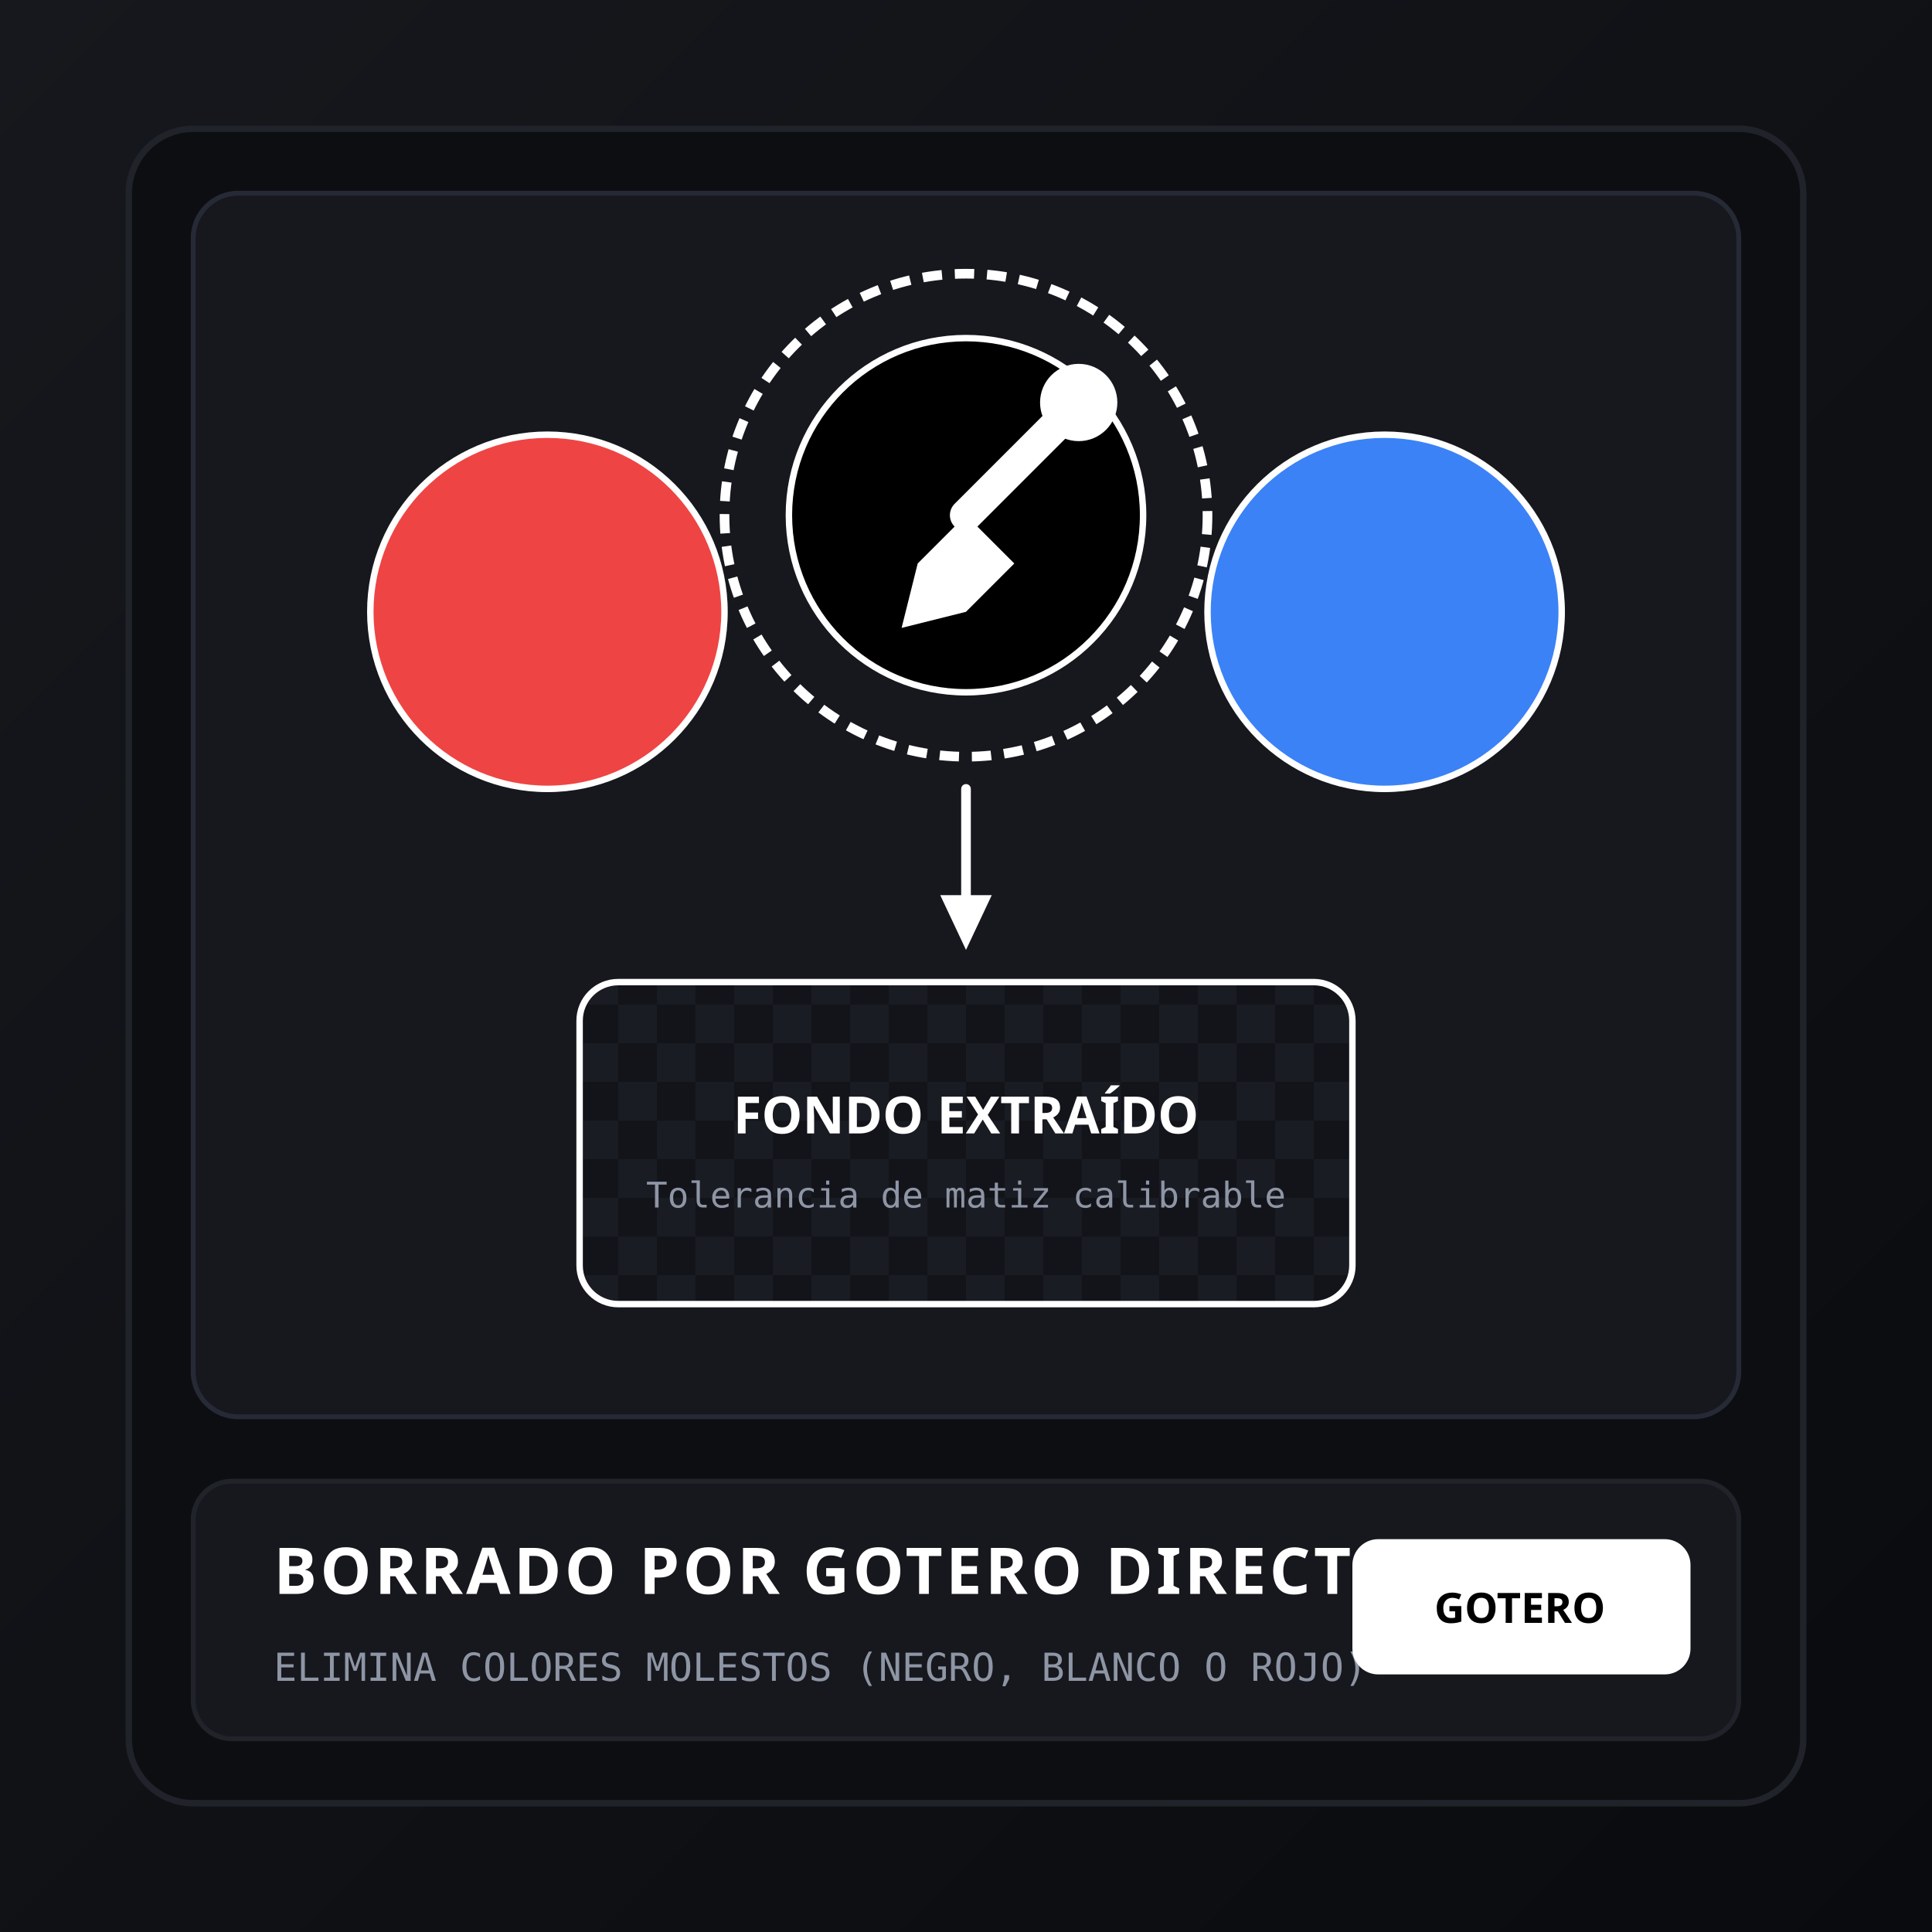
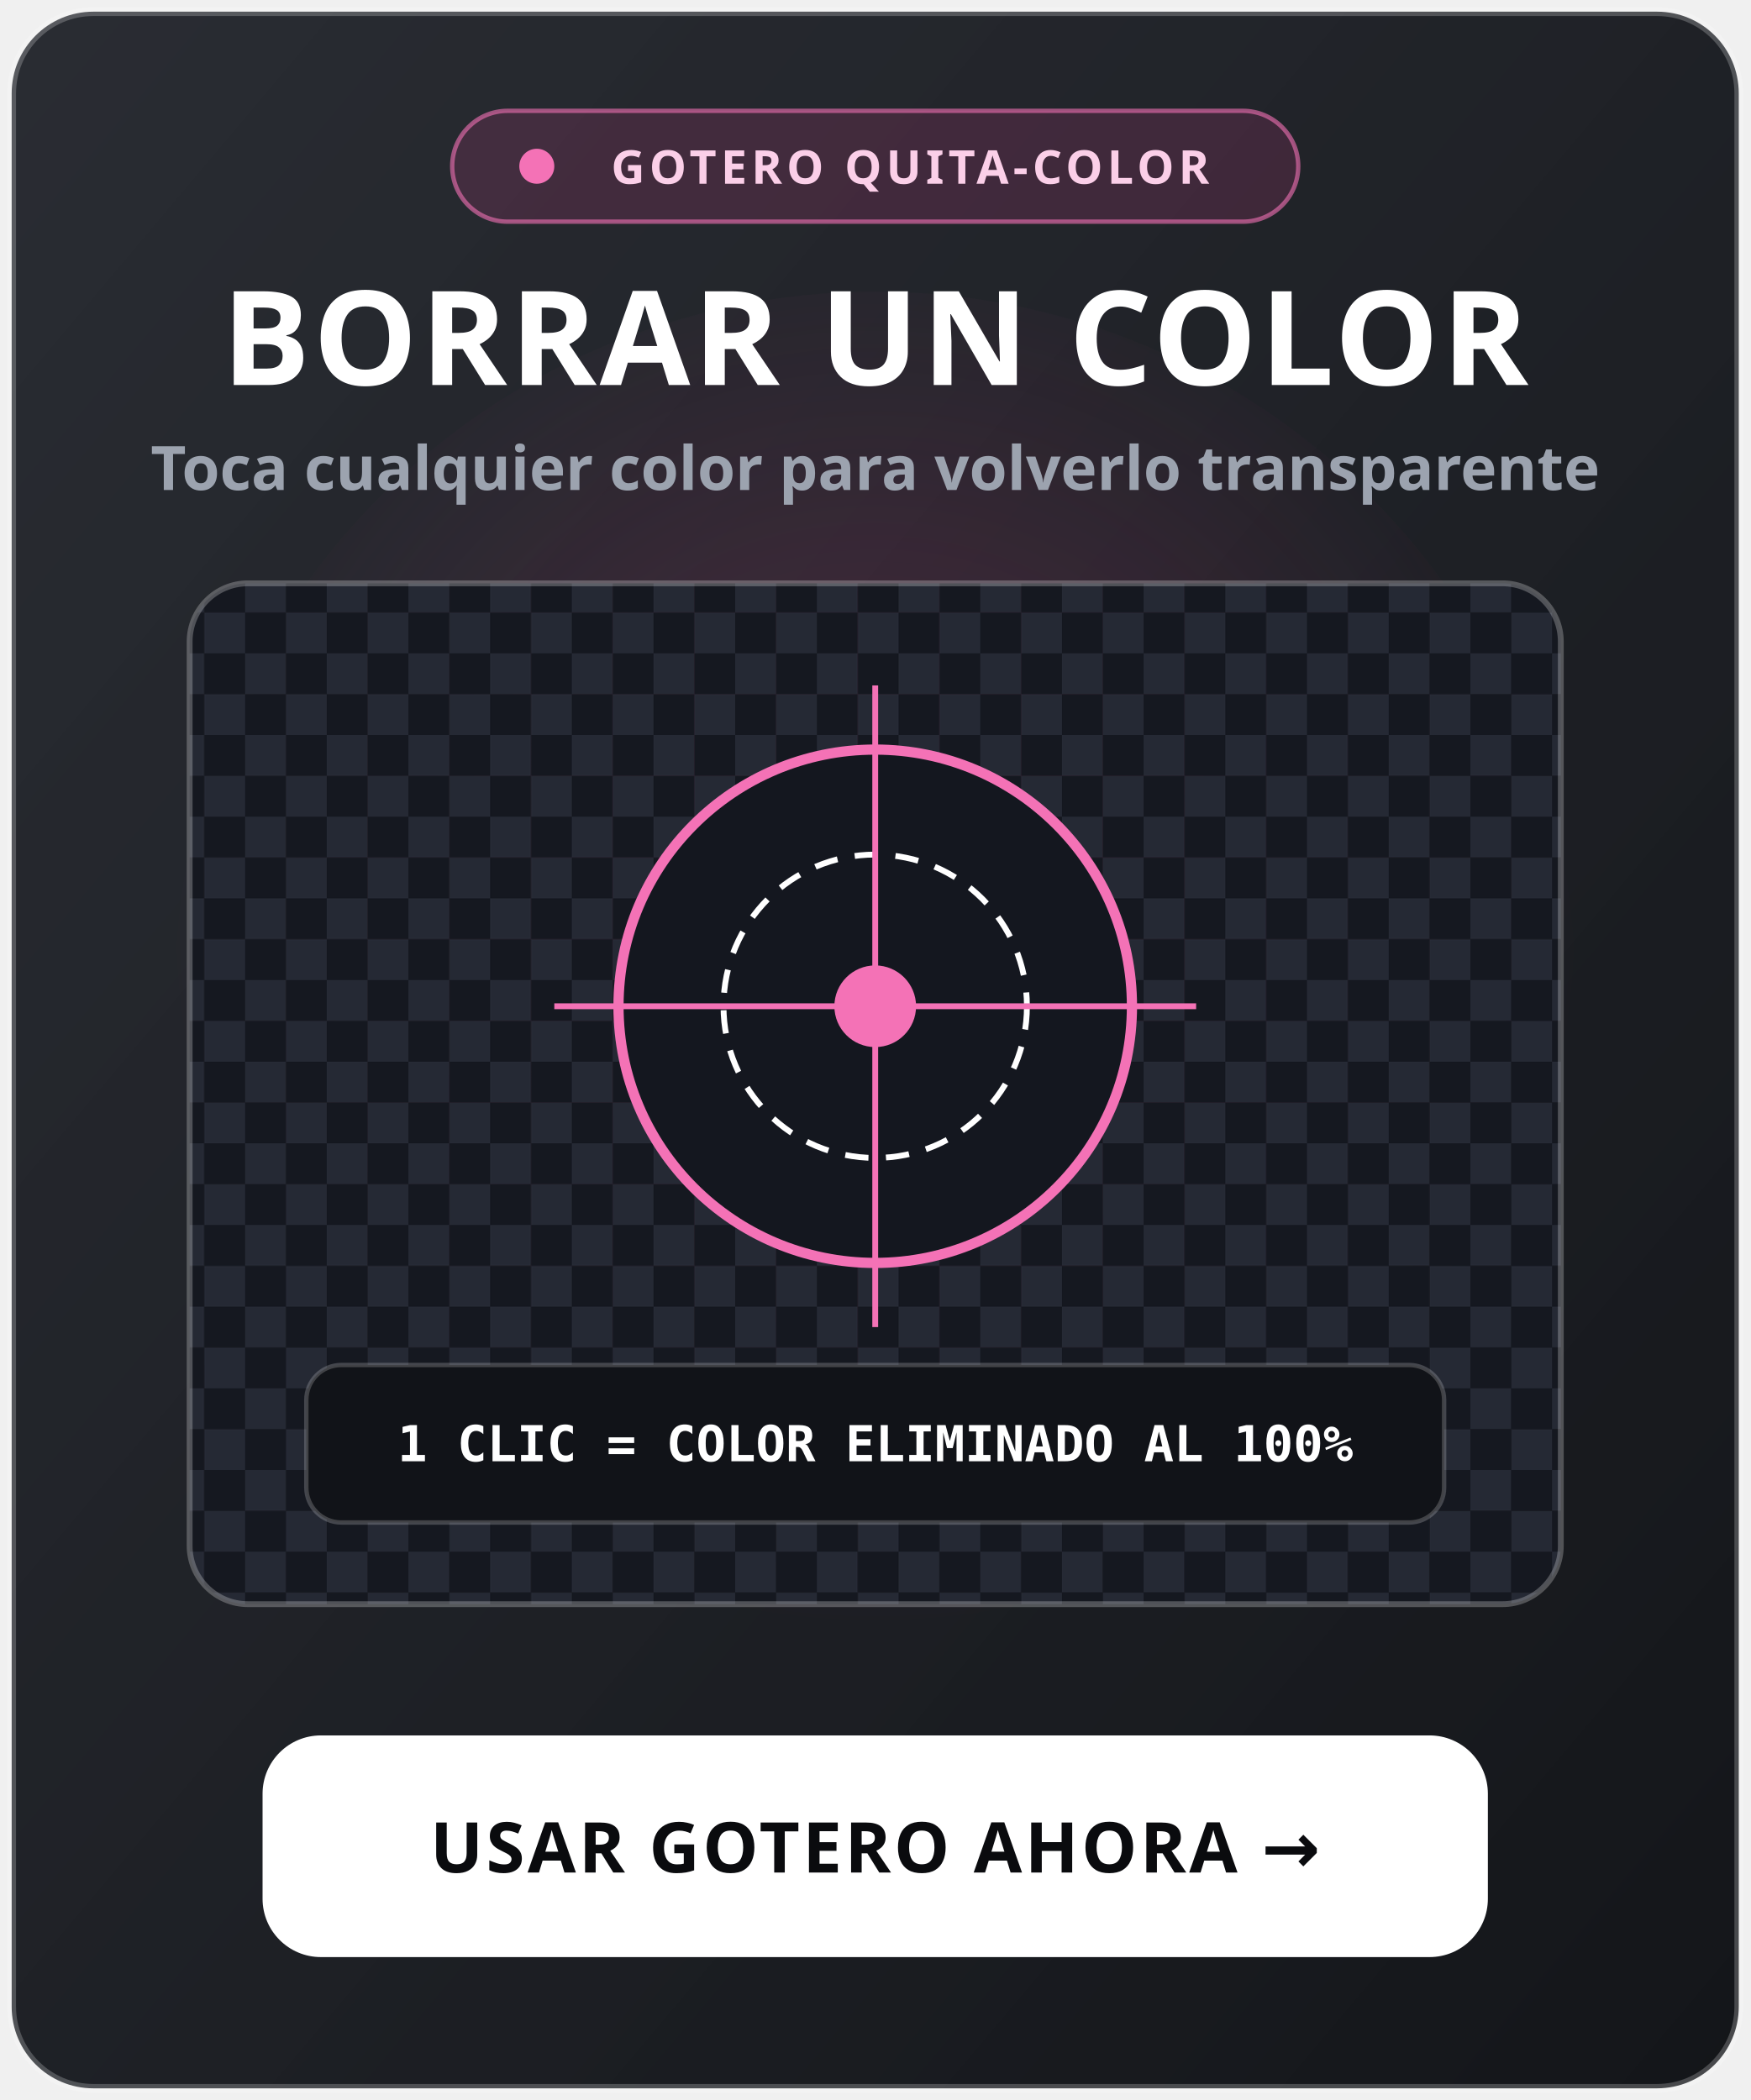
- <svg xmlns="http://www.w3.org/2000/svg" viewBox="0 0 600 600" width="100%" height="100%">
+ <svg xmlns="http://www.w3.org/2000/svg" viewBox="0 0 600 720" width="100%" height="100%">
  <defs>
-     <linearGradient id="bgGrad5" x1="0%" y1="0%" x2="100%" y2="100%">
-       <stop offset="0%" stop-color="#16181D" />
-       <stop offset="100%" stop-color="#0A0B0E" />
+     <linearGradient id="cardBg5" x1="0%" y1="0%" x2="100%" y2="100%">
+       <stop offset="0%" stop-color="#181B22" stop-opacity="0.92" />
+       <stop offset="100%" stop-color="#0B0D11" stop-opacity="0.96" />
    </linearGradient>
-     <pattern id="gridAlpha2" width="24" height="24" patternUnits="userSpaceOnUse">
-       <rect width="12" height="12" fill="#1A1C23" />
-       <rect x="12" y="12" width="12" height="12" fill="#1A1C23" />
-       <rect x="12" width="12" height="12" fill="#12141A" />
-       <rect y="12" width="12" height="12" fill="#12141A" />
+     <radialGradient id="glow5" cx="50%" cy="45%" r="50%">
+       <stop offset="0%" stop-color="#EC4899" stop-opacity="0.22" />
+       <stop offset="100%" stop-color="#EC4899" stop-opacity="0" />
+     </radialGradient>
+     <pattern id="alphaGrid5" width="28" height="28" patternUnits="userSpaceOnUse">
+       <rect width="14" height="14" fill="#252934" />
+       <rect x="14" y="14" width="14" height="14" fill="#252934" />
+       <rect x="14" width="14" height="14" fill="#151820" />
+       <rect y="14" width="14" height="14" fill="#151820" />
    </pattern>
  </defs>
-   <rect width="600" height="600" fill="url(#bgGrad5)" />
-   <rect x="40" y="40" width="520" height="520" rx="20" fill="#0D0E11" stroke="#20232A" stroke-width="2" />
-   <rect x="60" y="60" width="480" height="380" rx="14" fill="#16181D" stroke="#262A36" stroke-width="1.5" />
-   <circle cx="170" cy="190" r="55" fill="#EF4444" stroke="#FFFFFF" stroke-width="2" />
-   <circle cx="300" cy="160" r="55" fill="#000000" stroke="#FFFFFF" stroke-width="2" />
-   <circle cx="430" cy="190" r="55" fill="#3B82F6" stroke="#FFFFFF" stroke-width="2" />
-   <circle cx="300" cy="160" r="75" fill="none" stroke="#FFFFFF" stroke-width="3" stroke-dasharray="6,4" />
-   <g transform="translate(250, 110)">
-     <line x1="80" y1="20" x2="50" y2="50" stroke="#FFFFFF" stroke-width="10" stroke-linecap="round" />
-     <polygon points="50,50 35,65 30,85 50,80 65,65" fill="#FFFFFF" />
-     <circle cx="85" cy="15" r="12" fill="#FFFFFF" />
-   </g>
-   <path d="M 300 245 L 300 280" stroke="#FFFFFF" stroke-width="3" stroke-linecap="round" />
-   <polygon points="300,295 292,278 308,278" fill="#FFFFFF" />
-   <rect x="180" y="305" width="240" height="100" rx="12" fill="url(#gridAlpha2)" stroke="#FFFFFF" stroke-width="2" />
-   <text x="300" y="352" font-family="sans-serif" font-weight="900" font-size="16" fill="#FFFFFF" text-anchor="middle">FONDO EXTRAÍDO</text>
-   <text x="300" y="375" font-family="monospace" font-size="11" fill="#8E95A5" text-anchor="middle">Tolerancia de matiz calibrable</text>
-   <rect x="60" y="460" width="480" height="80" rx="12" fill="#16181D" stroke="#20232A" stroke-width="1.5" />
-   <text x="85" y="495" font-family="sans-serif" font-weight="900" font-size="20" fill="#FFFFFF" letter-spacing="1">BORRADO POR GOTERO DIRECTO</text>
-   <text x="85" y="522" font-family="monospace" font-size="12" fill="#8E95A5">ELIMINA COLORES MOLESTOS (NEGRO, BLANCO O ROJO)</text>
-   <rect x="420" y="478" width="105" height="42" rx="8" fill="#FFFFFF" />
-   <text x="472" y="504" font-family="sans-serif" font-weight="900" font-size="13" fill="#000000" text-anchor="middle">GOTERO</text>
+   <rect x="4" y="4" width="592" height="712" rx="28" fill="url(#cardBg5)" stroke="#FFFFFF" stroke-opacity="0.22" stroke-width="3" />
+   <circle cx="300" cy="340" r="240" fill="url(#glow5)" />
+   <rect x="155" y="38" width="290" height="38" rx="19" fill="#EC4899" fill-opacity="0.15" stroke="#F472B6" stroke-opacity="0.6" stroke-width="1.5" />
+   <circle cx="184" cy="57" r="6" fill="#F472B6" />
+   <text x="312" y="63" font-family="sans-serif" font-weight="800" font-size="16" fill="#FBCFE8" text-anchor="middle" letter-spacing="1.5">GOTERO QUITA-COLOR</text>
+   <text x="300" y="132" font-family="sans-serif" font-weight="900" font-size="45" fill="#FFFFFF" text-anchor="middle" letter-spacing="1">BORRAR UN COLOR</text>
+   <text x="300" y="168" font-family="sans-serif" font-weight="600" font-size="21" fill="#9CA3AF" text-anchor="middle">Toca cualquier color para volverlo transparente</text>
+   <rect x="65" y="200" width="470" height="350" rx="20" fill="url(#alphaGrid5)" stroke="#FFFFFF" stroke-opacity="0.25" stroke-width="2" />
+   <circle cx="300" cy="345" r="88" fill="#14171F" stroke="#F472B6" stroke-width="3.5" />
+   <circle cx="300" cy="345" r="52" fill="none" stroke="#FFFFFF" stroke-width="2" stroke-dasharray="8,6" />
+   <line x1="190" y1="345" x2="410" y2="345" stroke="#F472B6" stroke-width="2" />
+   <line x1="300" y1="235" x2="300" y2="455" stroke="#F472B6" stroke-width="2" />
+   <circle cx="300" cy="345" r="14" fill="#F472B6" />
+   <rect x="105" y="468" width="390" height="54" rx="12" fill="#111318" stroke="#FFFFFF" stroke-opacity="0.2" stroke-width="1.5" />
+   <text x="300" y="501" font-family="monospace" font-weight="800" font-size="17" fill="#FFFFFF" text-anchor="middle">1 CLIC = COLOR ELIMINADO AL 100%</text>
+   <rect x="90" y="595" width="420" height="76" rx="20" fill="#FFFFFF" />
+   <text x="300" y="642" font-family="sans-serif" font-weight="900" font-size="24" fill="#0A0B0E" text-anchor="middle" letter-spacing="1">USAR GOTERO AHORA →</text>
</svg>
